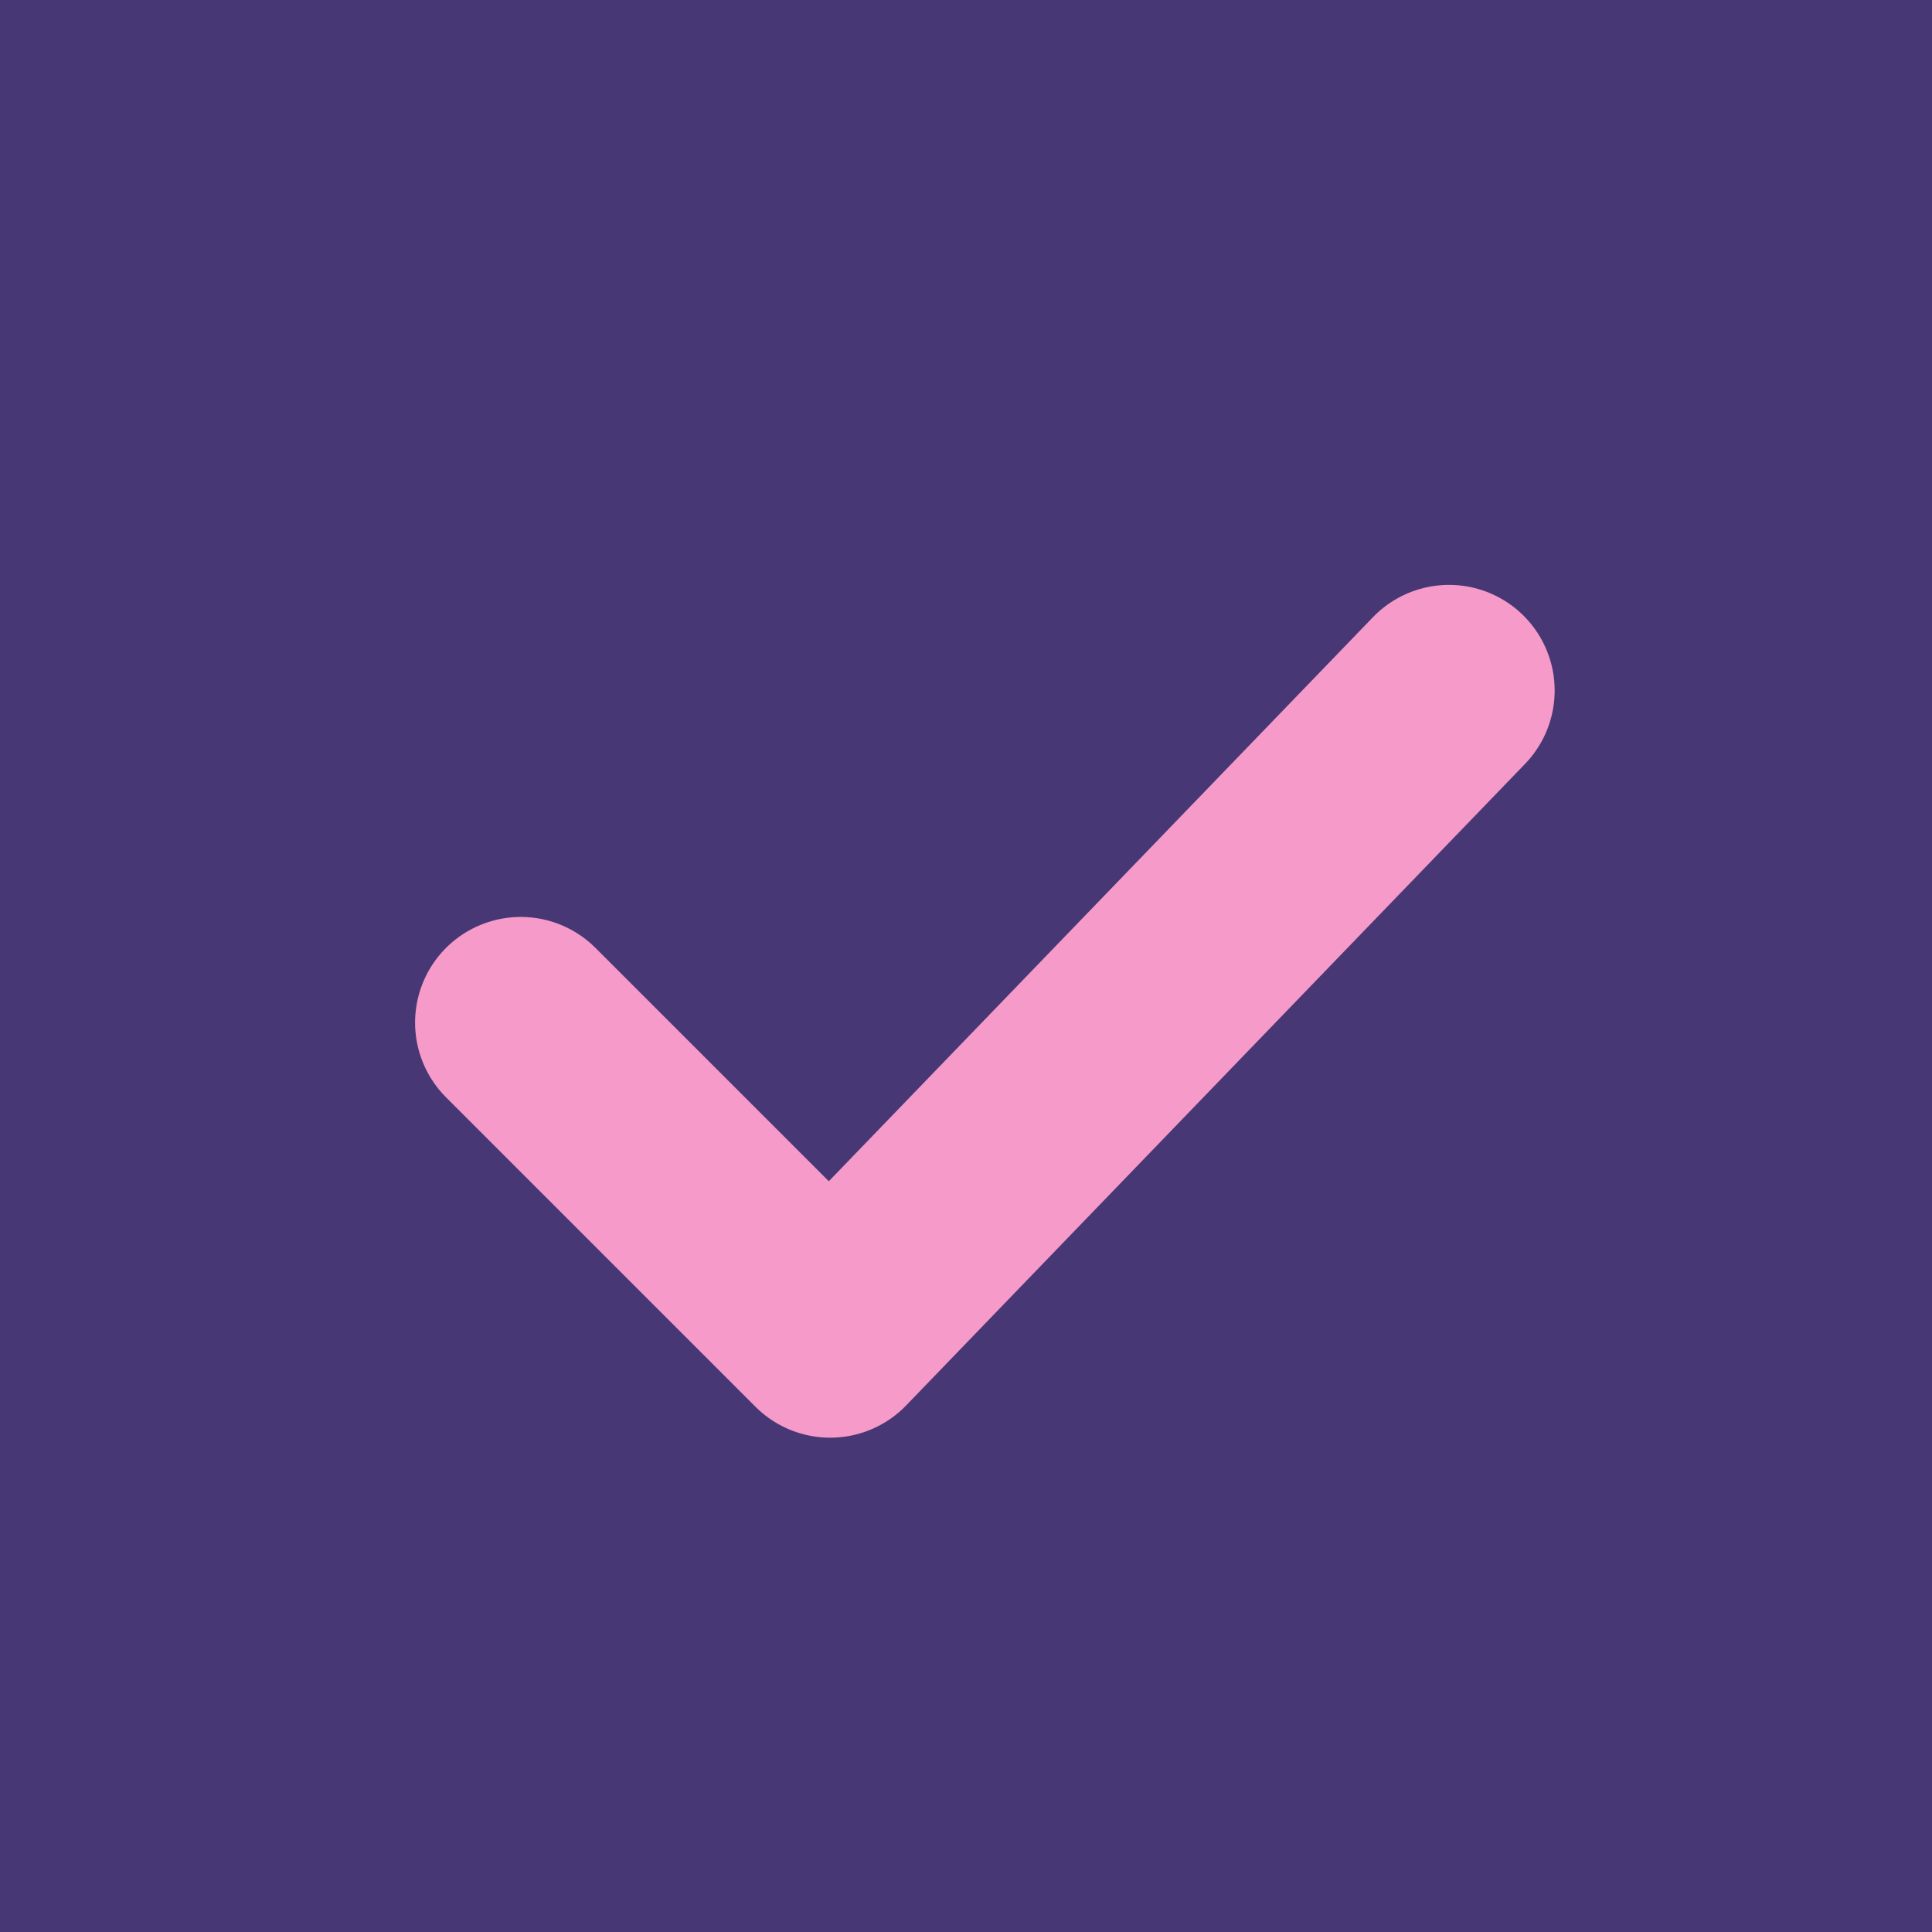
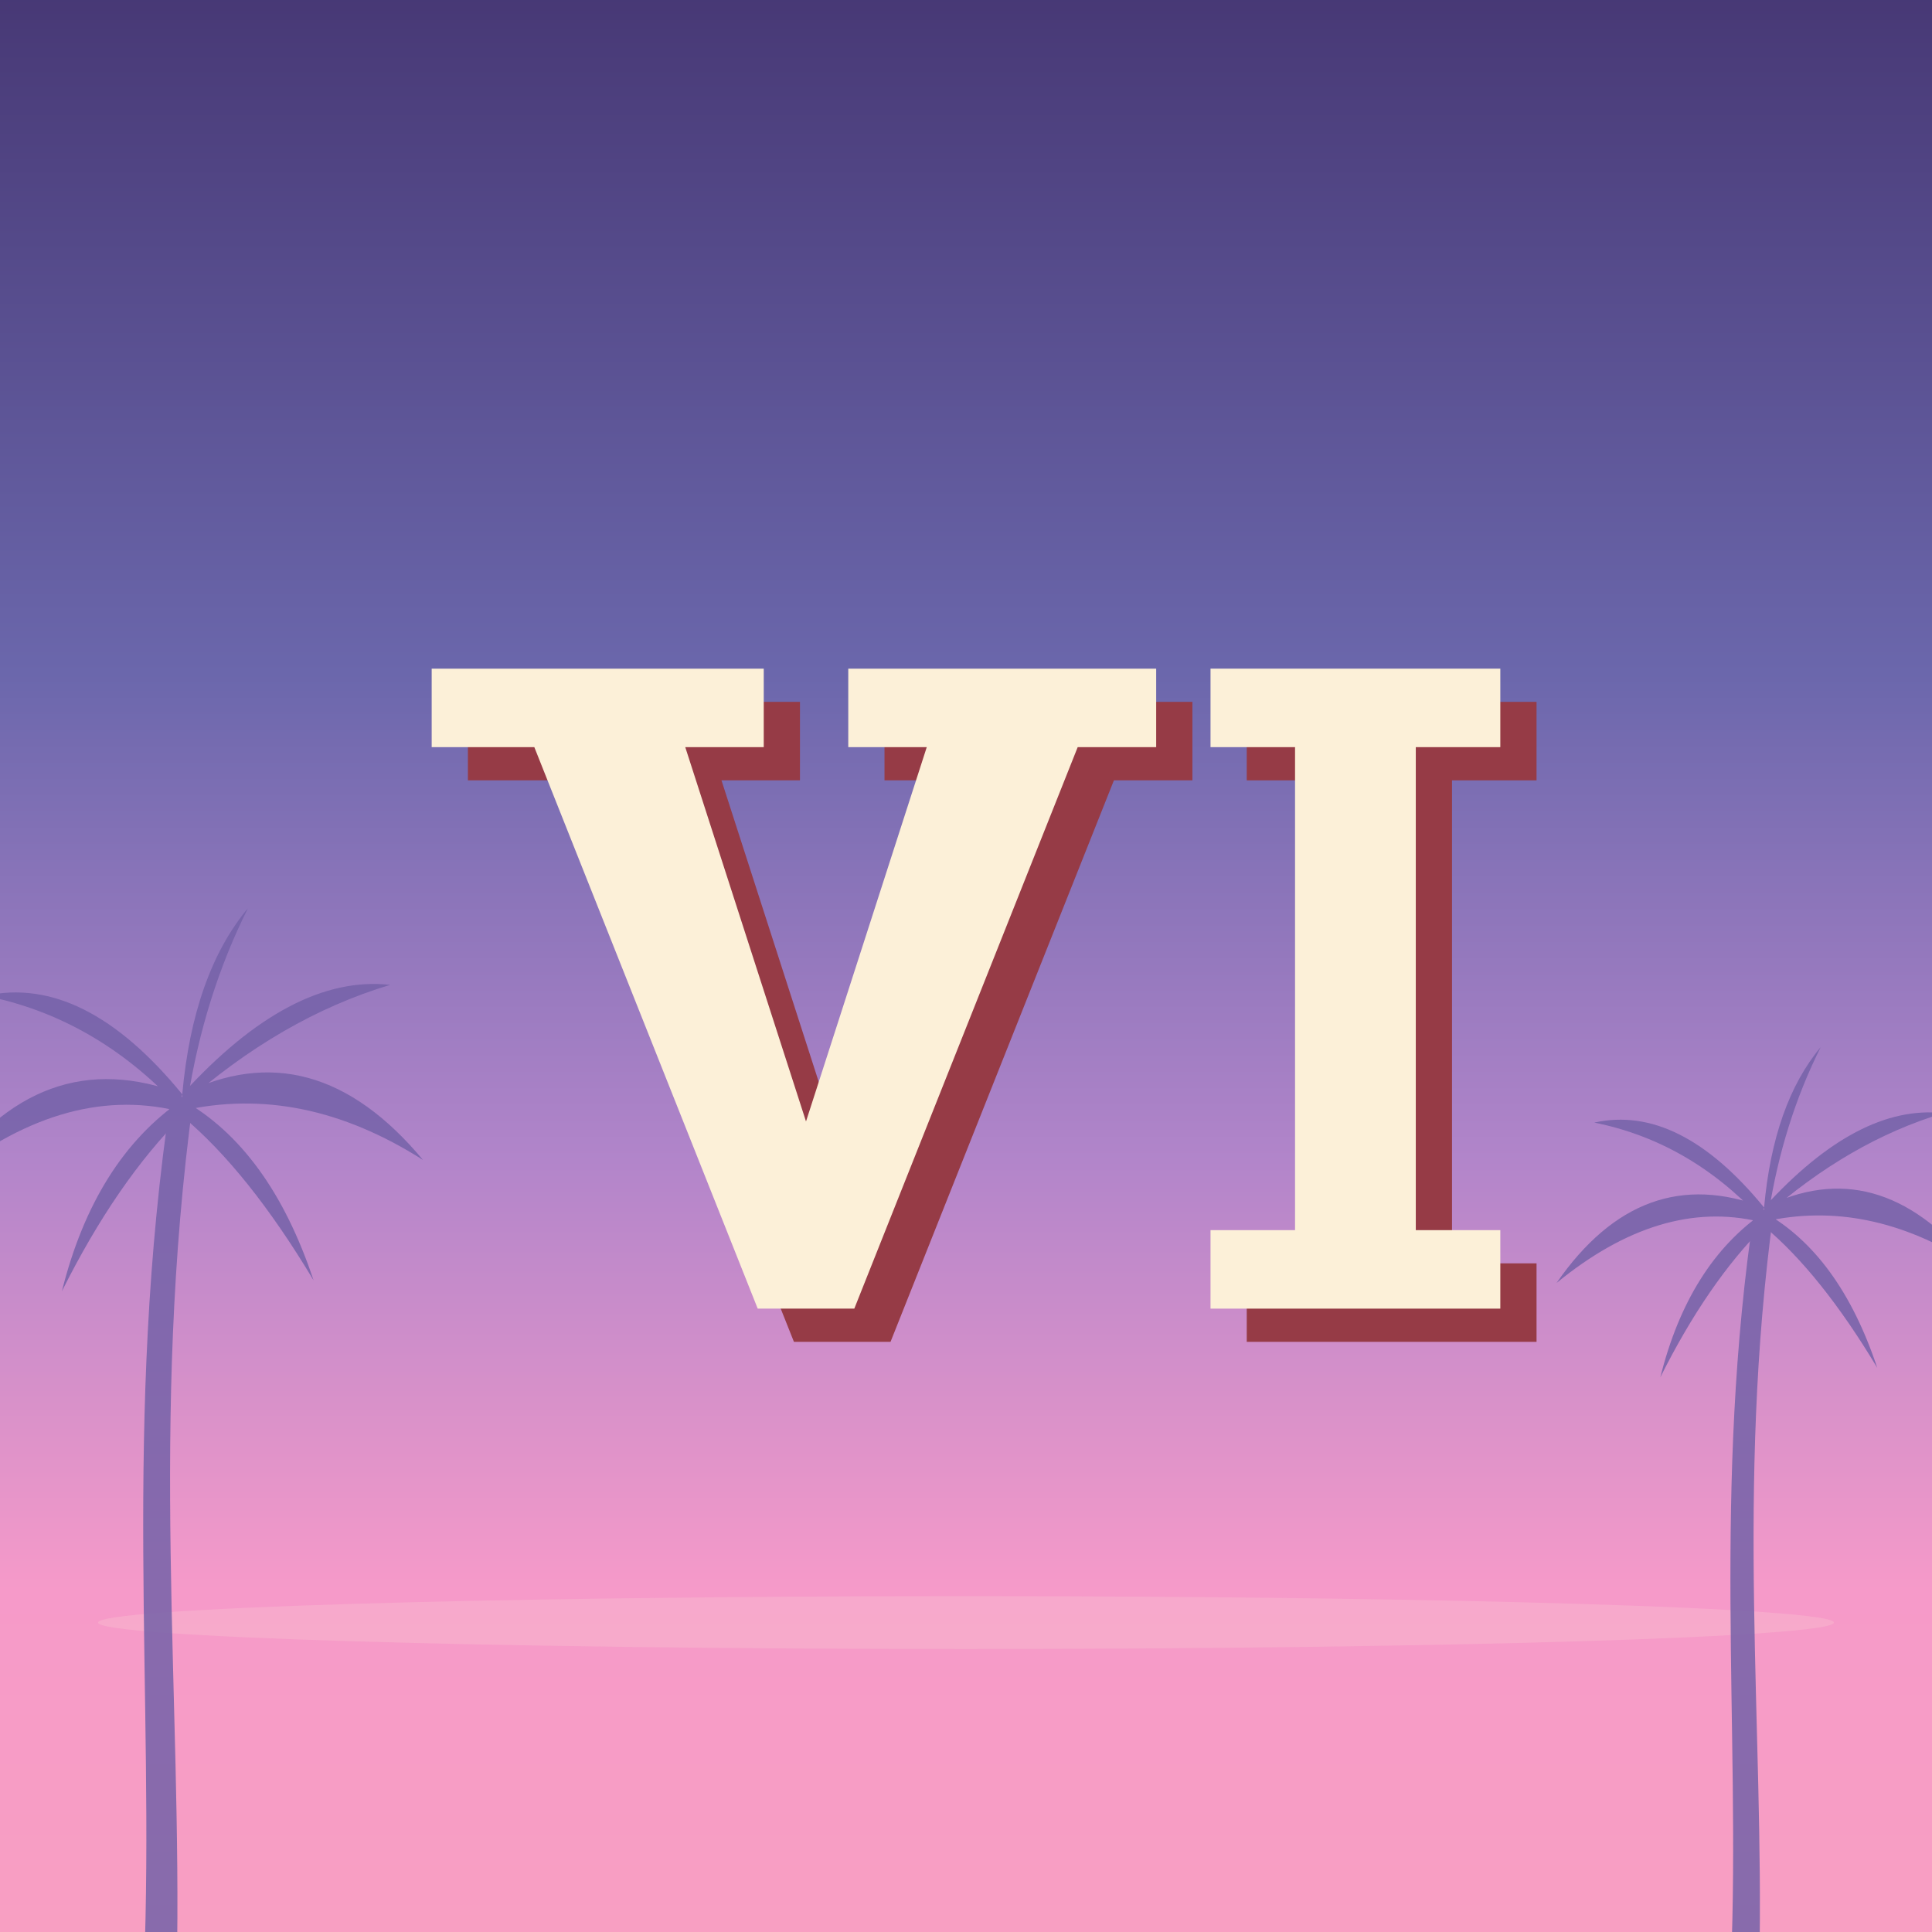
<svg xmlns="http://www.w3.org/2000/svg" viewBox="0 0 512 512">
-   <rect width="512" height="512" fill="#473875" />
-   <path d="M138 271l82 82 164-170" fill="none" stroke="#f69ac9" stroke-width="56" stroke-linecap="round" stroke-linejoin="round" />
+   <defs>
+     <linearGradient id="sky" x1="0" y1="0" x2="0" y2="1">
+       <stop offset="0" stop-color="#473875" />
+       <stop offset=".35" stop-color="#6b67ac" />
+       <stop offset=".6" stop-color="#b285ca" />
+       <stop offset=".82" stop-color="#f69ac9" />
+       <stop offset="1" stop-color="#f89fc2" />
+     </linearGradient>
+     <g id="p">
+       <path d="M47 200 C49 150 43 100 52 40 L56 41 C48 100 54 150 53 200 Z" />
+       <path d="M54 40 Q78 28 98 52 Q76 38 54 43Z M54 40 Q74 18 92 20 Q72 26 54 42Z M54 40 Q56 18 66 6 Q58 22 55 41Z M54 40 Q36 18 18 22 Q38 26 53 42Z M54 40 Q28 30 10 56 Q32 38 53 43Z M54 41 Q70 50 78 74 Q66 54 54 44Z M54 41 Q38 52 32 76 Q42 56 54 44Z" />
+     </g>
+     <g id="vi">
+       <path d="M86 150 H196 V176 H170 L210 300 L250 176 H224 V150 H326 V176 H300 L226 362 H194 L120 176 H86 Z" />
+       <path d="M344 150 H440 V176 H412 V336 H440 V362 H344 V336 H372 V176 H344 Z" />
+     </g>
+   </defs>
+   <rect width="512" height="512" fill="url(#sky)" />
+   <ellipse cx="256" cy="430" rx="230" ry="7" fill="#fcf0d8" opacity=".18" />
+   <g fill="#7461a8" opacity=".85">
+     <use href="#p" transform="translate(-30 232) scale(1.45)" />
+     <use href="#p" transform="translate(400 270) scale(1.25)" />
+   </g>
+   <g transform="translate(256 262) scale(.8) translate(-263 -256)">
+     <use href="#vi" transform="translate(12 11)" fill="#963b46" />
+     <use href="#vi" fill="#fcf0d8" />
+   </g>
</svg>
